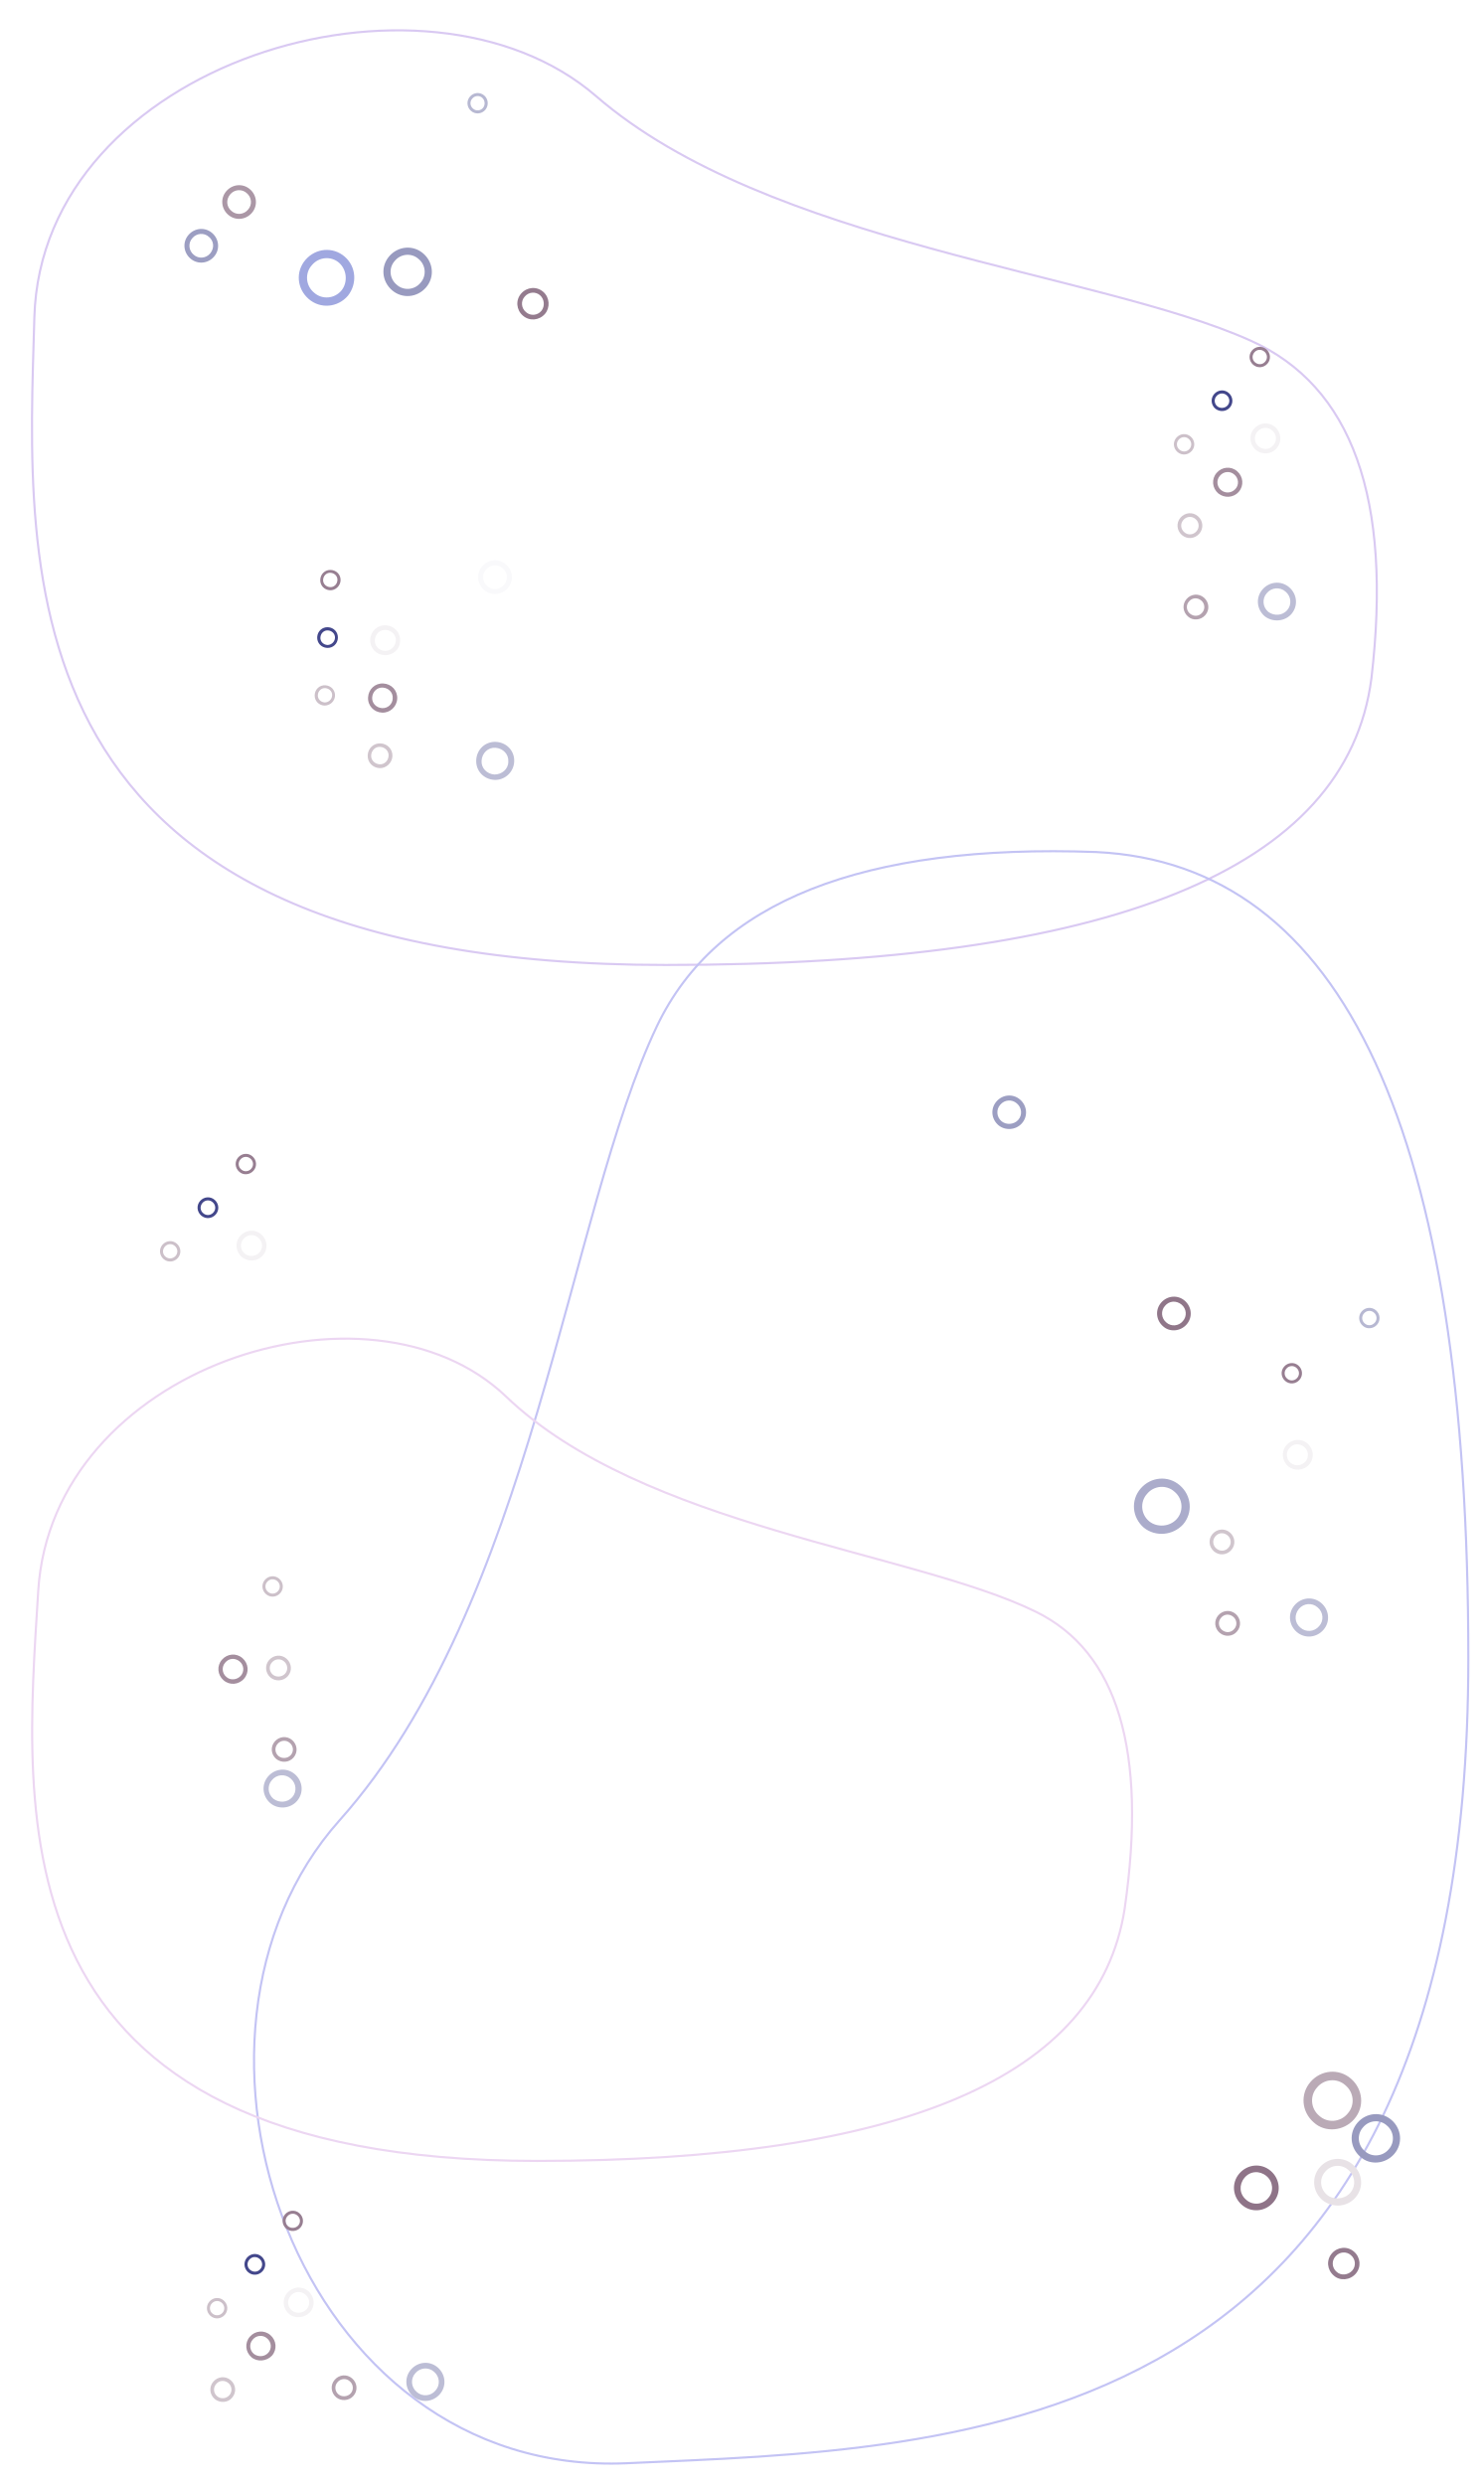
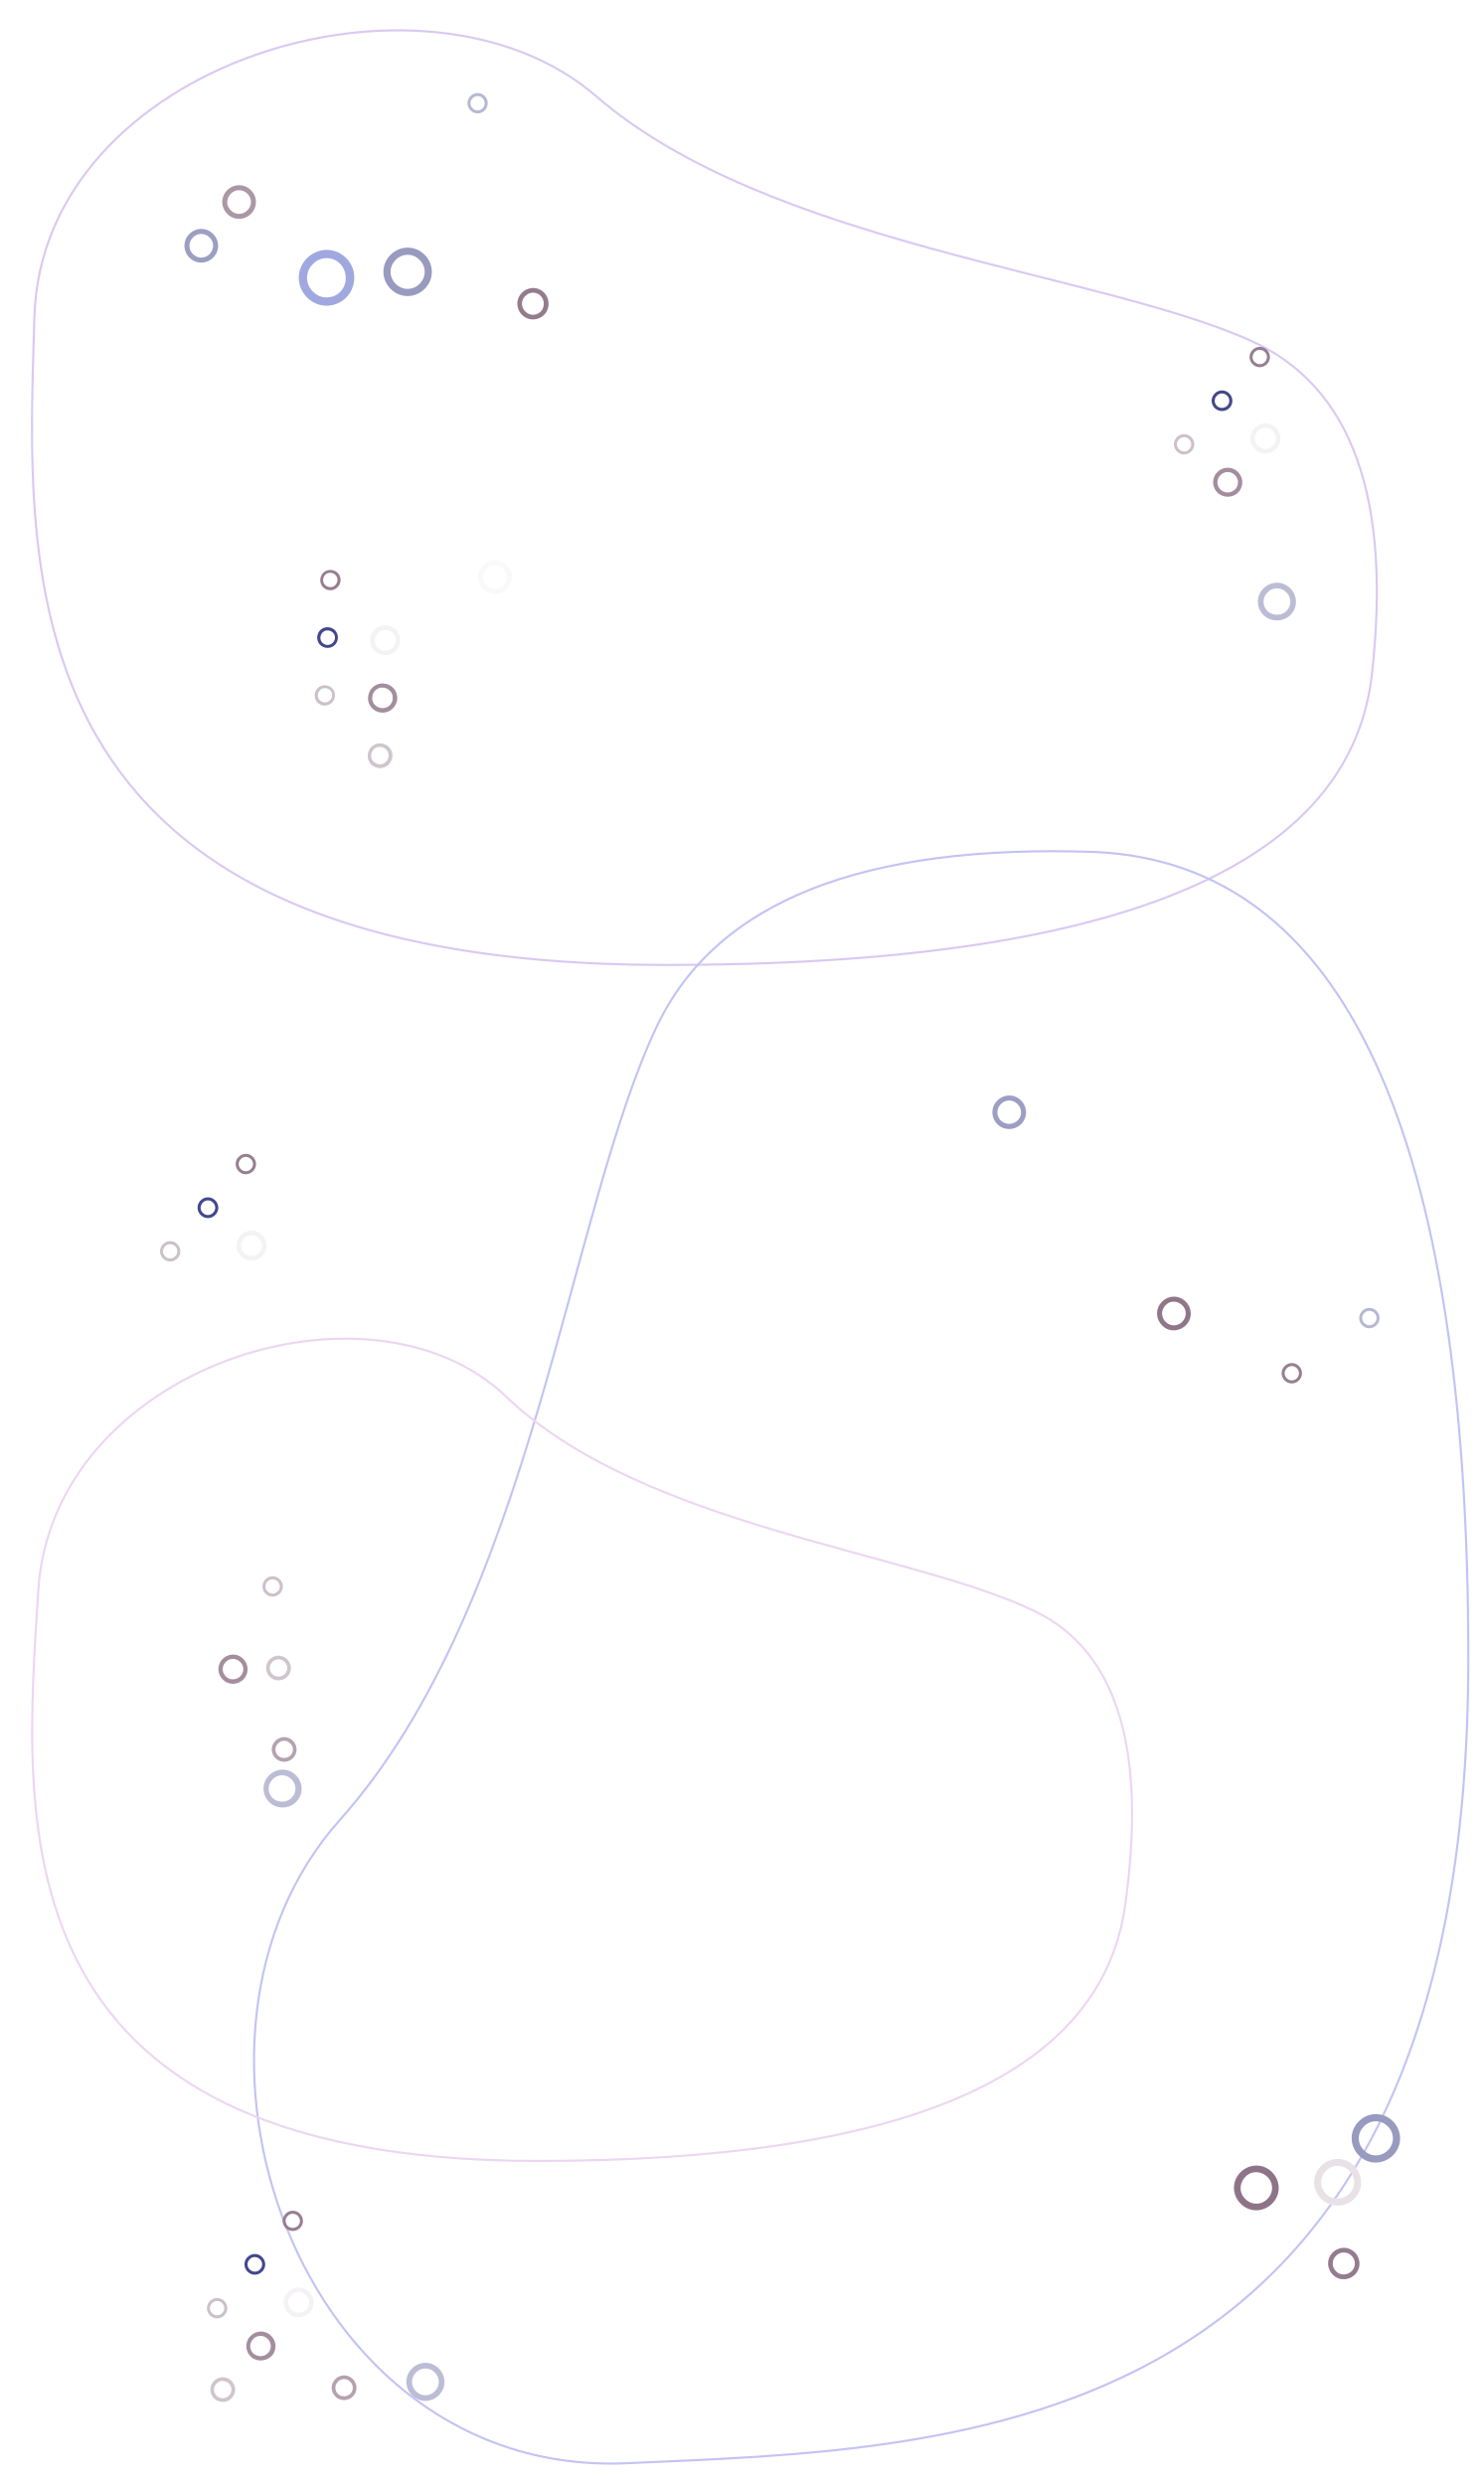
<svg xmlns="http://www.w3.org/2000/svg" version="1.1" x="0px" y="0px" viewBox="0 0 695 1164" style="enable-background:new 0 0 695 1164;" xml:space="preserve">
  <style type="text/css">
	.st0{fill:none;stroke:#D9C9F2;stroke-miterlimit:10;}
	.st1{fill:none;stroke:#C3C3F4;stroke-miterlimit:10;}
	.st2{fill:none;stroke:#ECD6F2;stroke-miterlimit:10;}
	.st3{fill-rule:evenodd;clip-rule:evenodd;fill:#CCC0C9;}
	.st4{fill-rule:evenodd;clip-rule:evenodd;fill:#43478B;}
	.st5{fill-rule:evenodd;clip-rule:evenodd;fill:#977E91;}
	.st6{fill-rule:evenodd;clip-rule:evenodd;fill:#D0C5CD;}
	.st7{fill-rule:evenodd;clip-rule:evenodd;fill:#A48E9E;}
	.st8{fill-rule:evenodd;clip-rule:evenodd;fill:#F4F2F4;}
- 	.st9{fill-rule:evenodd;clip-rule:evenodd;fill:#BCBDD5;}
- 	.st10{fill-rule:evenodd;clip-rule:evenodd;fill:#F9F9FB;}
- 	.st11{fill-rule:evenodd;clip-rule:evenodd;fill:#9C9EC2;}
- 	.st12{fill-rule:evenodd;clip-rule:evenodd;fill:#A0A8E0;}
- 	.st13{fill-rule:evenodd;clip-rule:evenodd;fill:#AB97A6;}
- 	.st14{fill-rule:evenodd;clip-rule:evenodd;fill:#989ABF;}
- 	.st15{fill-rule:evenodd;clip-rule:evenodd;fill:#947B8E;}
- 	.st16{fill-rule:evenodd;clip-rule:evenodd;fill:#B7B8D2;}
- 	.st17{fill-rule:evenodd;clip-rule:evenodd;fill:#B4A2AF;}
+ 	.st9{fill-rule:evenodd;clip-rule:evenodd;fill:#F9F9FB;}
+ 	.st10{fill-rule:evenodd;clip-rule:evenodd;fill:#9C9EC2;}
+ 	.st11{fill-rule:evenodd;clip-rule:evenodd;fill:#A0A8E0;}
+ 	.st12{fill-rule:evenodd;clip-rule:evenodd;fill:#AB97A6;}
+ 	.st13{fill-rule:evenodd;clip-rule:evenodd;fill:#989ABF;}
+ 	.st14{fill-rule:evenodd;clip-rule:evenodd;fill:#947B8E;}
+ 	.st15{fill-rule:evenodd;clip-rule:evenodd;fill:#B7B8D2;}
+ 	.st16{fill-rule:evenodd;clip-rule:evenodd;fill:#B4A2AF;}
+ 	.st17{fill-rule:evenodd;clip-rule:evenodd;fill:#BCBDD5;}
	.st18{fill-rule:evenodd;clip-rule:evenodd;fill:#907689;}
	.st19{fill-rule:evenodd;clip-rule:evenodd;fill:#8F7488;}
- 	.st20{fill-rule:evenodd;clip-rule:evenodd;fill:#ABACCB;}
- 	.st21{fill-rule:evenodd;clip-rule:evenodd;fill:#BAAAB6;}
- 	.st22{fill-rule:evenodd;clip-rule:evenodd;fill:#E8E2E6;}
+ 	.st20{fill-rule:evenodd;clip-rule:evenodd;fill:#E8E2E6;}
</style>
  <g id="Capa_2">
    <path class="st0" d="M642.4,317.8c9.9-84.2-9-137-56.7-158.3c-71.5-32.1-226-44.9-306.4-114.4C198.9-24.5,19.5,29.3,16.1,148.6   C12.7,268-1,452,311.9,452C520.6,452,630.8,407.3,642.4,317.8L642.4,317.8z" />
    <path class="st1" d="M513.5,399.1c-109.4-4-177.9,23.2-205.7,81.4c-41.7,87.4-58.3,270.8-148.7,372.1   c-90.4,101.3-20.5,308.1,134.6,301.2c155.1-7,394.1-7.6,394.1-377C687.8,530.6,629.7,404.7,513.5,399.1L513.5,399.1z" />
    <path class="st2" d="M526.8,894.2c10.7-74.1-3.2-120.5-41.7-139.3c-57.7-28.2-184.1-39.5-248-100.7   c-63.9-61.2-212.8-13.9-219.2,91.1c-6.4,105-23.3,266.9,233.6,266.9C422.7,1012.2,514.5,972.9,526.8,894.2L526.8,894.2z" />
  </g>
  <g id="Capa_1">
    <g transform="translate(327.84,100.34) scale(1.3405) rotate(0)">
      <path class="st3" d="M-127.5,168.3c0.1-2-1.4-3.6-3.4-3.7c-2-0.1-3.6,1.4-3.7,3.4s1.4,3.6,3.4,3.7    C-129.2,171.7-127.6,170.2-127.5,168.3z M-128.5,168.2c0.1-1.4-1-2.5-2.4-2.6c-1.4-0.1-2.5,1-2.6,2.4c-0.1,1.4,1,2.5,2.4,2.6    C-129.8,170.6-128.6,169.6-128.5,168.2z" />
    </g>
    <g transform="translate(403.43,100.1) scale(1.365) rotate(0)">
      <path class="st4" d="M-179.6,145.6c0.1-2-1.4-3.6-3.4-3.7c-2-0.1-3.6,1.4-3.7,3.4c-0.1,2,1.4,3.6,3.4,3.7    C-181.3,149.1-179.7,147.6-179.6,145.6z M-180.6,145.6c0.1-1.4-1-2.5-2.4-2.6c-1.4-0.1-2.5,1-2.6,2.4c-0.1,1.4,1,2.5,2.4,2.6    C-181.9,148-180.7,147-180.6,145.6z" />
    </g>
    <g transform="translate(479.51,100.34) scale(1.3405) rotate(0)">
      <path class="st5" d="M-238.7,128c0.1-2-1.4-3.6-3.4-3.7c-2-0.1-3.6,1.4-3.7,3.4c-0.1,2,1.4,3.6,3.4,3.7    C-240.5,131.5-238.8,129.9-238.7,128z M-239.8,127.9c0.1-1.4-1-2.5-2.4-2.6c-1.4-0.1-2.5,1-2.6,2.4c-0.1,1.4,1,2.5,2.4,2.6    C-241,130.4-239.9,129.3-239.8,127.9z" />
    </g>
    <g transform="translate(249.1,173.26) scale(1.632) rotate(0)">
      <path class="st6" d="M-40,110.9c0.1-2-1.4-3.6-3.4-3.7c-2-0.1-3.6,1.4-3.7,3.4c-0.1,2,1.4,3.6,3.4,3.7    C-41.8,114.4-40.1,112.8-40,110.9z M-41.1,110.8c0.1-1.4-1-2.5-2.4-2.6c-1.4-0.1-2.5,1-2.6,2.4s1,2.5,2.4,2.6    C-42.3,113.3-41.2,112.2-41.1,110.8z" />
    </g>
    <g transform="translate(322.02,170.35) scale(1.923) rotate(0)">
      <path class="st7" d="M-70.7,81.6c0.1-2-1.4-3.6-3.4-3.7c-2-0.1-3.6,1.4-3.7,3.4c-0.1,2,1.4,3.6,3.4,3.7    C-72.5,85.1-70.8,83.6-70.7,81.6z M-71.8,81.5c0.1-1.4-1-2.5-2.4-2.6c-1.4-0.1-2.5,1-2.6,2.4c-0.1,1.4,1,2.5,2.4,2.6    S-71.8,82.9-71.8,81.5z" />
    </g>
    <g transform="translate(397.37,169.87) scale(1.9715) rotate(0)">
      <path class="st8" d="M-106.5,66.1c0.1-2-1.4-3.6-3.4-3.7c-2-0.1-3.6,1.4-3.7,3.4c-0.1,2,1.4,3.6,3.4,3.7    C-108.2,69.6-106.5,68.1-106.5,66.1z M-107.5,66.1c0.1-1.4-1-2.5-2.4-2.6s-2.5,1-2.6,2.4c-0.1,1.4,1,2.5,2.4,2.6    C-108.8,68.5-107.6,67.5-107.5,66.1z" />
    </g>
-     <g transform="translate(240.36,316.19) scale(2.5055) rotate(0)">
-       <path class="st9" d="M0.2,16.2c0.1-2-1.4-3.6-3.4-3.7c-2-0.1-3.6,1.4-3.7,3.4c-0.1,2,1.4,3.6,3.4,3.7C-1.6,19.7,0.1,18.2,0.2,16.2    z M-0.9,16.2c0.1-1.4-1-2.5-2.4-2.6c-1.4-0.1-2.5,1-2.6,2.4c-0.1,1.4,1,2.5,2.4,2.6C-2.1,18.6-0.9,17.6-0.9,16.2z" />
-     </g>
    <g transform="translate(167.44,470.77) scale(2.2145) rotate(0)">
-       <path class="st10" d="M31.4-93.2c-1.5-1.3-3.7-1.1-5,0.4c-1.3,1.5-1.1,3.7,0.4,5c1.5,1.3,3.7,1.1,5-0.4    C33.1-89.7,32.9-91.9,31.4-93.2z M30.7-92.4c-1-0.9-2.6-0.8-3.5,0.3c-0.9,1-0.8,2.6,0.3,3.5c1,0.9,2.6,0.8,3.5-0.3    S31.8-91.5,30.7-92.4z" />
+       <path class="st9" d="M31.4-93.2c-1.5-1.3-3.7-1.1-5,0.4c-1.3,1.5-1.1,3.7,0.4,5c1.5,1.3,3.7,1.1,5-0.4    C33.1-89.7,32.9-91.9,31.4-93.2z M30.7-92.4c-1-0.9-2.6-0.8-3.5,0.3c-0.9,1-0.8,2.6,0.3,3.5c1,0.9,2.6,0.8,3.5-0.3    S31.8-91.5,30.7-92.4z" />
    </g>
    <g transform="translate(622.44,470.77) scale(2.2145) rotate(0)">
-       <path class="st11" d="M-236.2-163.3c-1.5-1.3-3.7-1.1-5,0.4c-1.3,1.5-1.1,3.7,0.4,5c1.5,1.3,3.7,1.1,5-0.4    C-234.5-159.8-234.7-162-236.2-163.3z M-236.9-162.5c-1-0.9-2.6-0.8-3.5,0.3c-0.9,1-0.8,2.6,0.3,3.5c1,0.9,2.6,0.8,3.5-0.3    S-235.8-161.6-236.9-162.5z" />
+       <path class="st10" d="M-236.2-163.3c-1.5-1.3-3.7-1.1-5,0.4c-1.3,1.5-1.1,3.7,0.4,5c1.5,1.3,3.7,1.1,5-0.4    C-234.5-159.8-234.7-162-236.2-163.3z M-236.9-162.5c-1-0.9-2.6-0.8-3.5,0.3c-0.9,1-0.8,2.6,0.3,3.5c1,0.9,2.6,0.8,3.5-0.3    S-235.8-161.6-236.9-162.5z" />
    </g>
    <g transform="translate(456.21,532.05) scale(3.6705) rotate(0)">
-       <path class="st12" d="M-80.3-112.2c-1.5-1.3-3.7-1.1-5,0.4c-1.3,1.5-1.1,3.7,0.4,5c1.5,1.3,3.7,1.1,5-0.4    C-78.7-108.7-78.8-110.9-80.3-112.2z M-81-111.4c-1-0.9-2.6-0.8-3.5,0.3c-0.9,1-0.8,2.6,0.3,3.5c1,0.9,2.6,0.8,3.5-0.3    C-79.9-108.9-80-110.5-81-111.4z" />
+       <path class="st11" d="M-80.3-112.2c-1.5-1.3-3.7-1.1-5,0.4c-1.3,1.5-1.1,3.7,0.4,5c1.5,1.3,3.7,1.1,5-0.4    C-78.7-108.7-78.8-110.9-80.3-112.2z M-81-111.4c-1-0.9-2.6-0.8-3.5,0.3c-0.9,1-0.8,2.6,0.3,3.5c1,0.9,2.6,0.8,3.5-0.3    C-79.9-108.9-80-110.5-81-111.4z" />
    </g>
    <g transform="translate(622.44,546.61) scale(2.2145) rotate(0)">
-       <path class="st13" d="M-228.2-206.8c-1.5-1.3-3.7-1.1-5,0.4c-1.3,1.5-1.1,3.7,0.4,5c1.5,1.3,3.7,1.1,5-0.4    C-226.5-203.3-226.7-205.5-228.2-206.8z M-228.9-206c-1-0.9-2.6-0.8-3.5,0.3s-0.8,2.6,0.3,3.5c1,0.9,2.6,0.8,3.5-0.3    C-227.7-203.5-227.8-205.1-228.9-206z" />
+       <path class="st12" d="M-228.2-206.8c-1.5-1.3-3.7-1.1-5,0.4c-1.3,1.5-1.1,3.7,0.4,5c1.5,1.3,3.7,1.1,5-0.4    C-226.5-203.3-226.7-205.5-228.2-206.8z M-228.9-206c-1-0.9-2.6-0.8-3.5,0.3s-0.8,2.6,0.3,3.5c1,0.9,2.6,0.8,3.5-0.3    C-227.7-203.5-227.8-205.1-228.9-206z" />
    </g>
    <g transform="translate(385.23,612.73) scale(3.185) rotate(0)">
-       <path class="st14" d="M-58.7-155.1c-1.5-1.3-3.7-1.1-5,0.4c-1.3,1.5-1.1,3.7,0.4,5c1.5,1.3,3.7,1.1,5-0.4    C-57-151.6-57.2-153.8-58.7-155.1z M-59.4-154.3c-1-0.9-2.6-0.8-3.5,0.3c-0.9,1-0.8,2.6,0.3,3.5c1,0.9,2.6,0.8,3.5-0.3    C-58.2-151.8-58.3-153.4-59.4-154.3z" />
+       <path class="st13" d="M-58.7-155.1c-1.5-1.3-3.7-1.1-5,0.4c-1.3,1.5-1.1,3.7,0.4,5c1.5,1.3,3.7,1.1,5-0.4    C-57-151.6-57.2-153.8-58.7-155.1z M-59.4-154.3c-1-0.9-2.6-0.8-3.5,0.3c-0.9,1-0.8,2.6,0.3,3.5c1,0.9,2.6,0.8,3.5-0.3    C-58.2-151.8-58.3-153.4-59.4-154.3z" />
    </g>
    <g transform="translate(244.73,699.73) scale(2.0685) rotate(0)">
-       <path class="st15" d="M4.7-272.2c-1.5-1.3-3.7-1.1-5,0.4c-1.3,1.5-1.1,3.7,0.4,5c1.5,1.3,3.7,1.1,5-0.4    C6.3-268.6,6.2-270.9,4.7-272.2z M4-271.4c-1-0.9-2.6-0.8-3.5,0.3c-0.9,1-0.8,2.6,0.3,3.5c1,0.9,2.6,0.8,3.5-0.3    C5.1-268.9,5-270.5,4-271.4z" />
+       <path class="st14" d="M4.7-272.2c-1.5-1.3-3.7-1.1-5,0.4c-1.3,1.5-1.1,3.7,0.4,5c1.5,1.3,3.7,1.1,5-0.4    C6.3-268.6,6.2-270.9,4.7-272.2z M4-271.4c-1-0.9-2.6-0.8-3.5,0.3c-0.9,1-0.8,2.6,0.3,3.5c1,0.9,2.6,0.8,3.5-0.3    C5.1-268.9,5-270.5,4-271.4z" />
    </g>
    <g transform="translate(479.51,858.68) scale(1.3405) rotate(0)">
-       <path class="st16" d="M-188.5-607.2c-1.5-1.3-3.7-1.1-5,0.4c-1.3,1.5-1.1,3.7,0.4,5c1.5,1.3,3.7,1.1,5-0.4    C-186.9-603.7-187-605.9-188.5-607.2z M-189.2-606.4c-1-0.9-2.6-0.8-3.5,0.3c-0.9,1-0.8,2.6,0.3,3.5c1,0.9,2.6,0.8,3.5-0.3    C-188.1-603.9-188.2-605.5-189.2-606.4z" />
+       <path class="st15" d="M-188.5-607.2c-1.5-1.3-3.7-1.1-5,0.4c-1.3,1.5-1.1,3.7,0.4,5c1.5,1.3,3.7,1.1,5-0.4    C-186.9-603.7-187-605.9-188.5-607.2z M-189.2-606.4c-1-0.9-2.6-0.8-3.5,0.3c-0.9,1-0.8,2.6,0.3,3.5c1,0.9,2.6,0.8,3.5-0.3    C-188.1-603.9-188.2-605.5-189.2-606.4z" />
    </g>
    <g transform="translate(327.84,100.34) scale(1.3405) rotate(0)">
      <path class="st3" d="M-146.6,481.8c1.3-1.5,1.1-3.7-0.4-5c-1.5-1.3-3.7-1.1-5,0.4c-1.3,1.5-1.1,3.7,0.4,5    C-150.1,483.5-147.9,483.3-146.6,481.8z M-147.4,481.1c0.9-1,0.8-2.6-0.3-3.5s-2.6-0.8-3.5,0.3c-0.9,1-0.8,2.6,0.3,3.5    C-149.9,482.3-148.3,482.2-147.4,481.1z" />
    </g>
    <g transform="translate(249.1,173.26) scale(1.632) rotate(0)">
      <path class="st6" d="M-70,374.9c1.3-1.5,1.1-3.7-0.4-5c-1.5-1.3-3.7-1.1-5,0.4c-1.3,1.5-1.1,3.7,0.4,5    C-73.6,376.5-71.3,376.4-70,374.9z M-70.8,374.2c0.9-1,0.8-2.6-0.3-3.5c-1-0.9-2.6-0.8-3.5,0.3c-0.9,1-0.8,2.6,0.3,3.5    C-73.3,375.3-71.7,375.2-70.8,374.2z" />
    </g>
    <g transform="translate(322.02,170.35) scale(1.923) rotate(0)">
      <path class="st7" d="M-108,320.3c1.3-1.5,1.1-3.7-0.4-5c-1.5-1.3-3.7-1.1-5,0.4c-1.3,1.5-1.1,3.7,0.4,5    C-111.5,322-109.3,321.8-108,320.3z M-108.8,319.6c0.9-1,0.8-2.6-0.3-3.5s-2.6-0.8-3.5,0.3c-0.9,1-0.8,2.6,0.3,3.5    C-111.3,320.8-109.7,320.6-108.8,319.6z" />
    </g>
    <g transform="translate(173.26,249.1) scale(1.632) rotate(0)">
-       <path class="st17" d="M-21.9,351.8c1.3-1.5,1.1-3.7-0.4-5c-1.5-1.3-3.7-1.1-5,0.4c-1.3,1.5-1.1,3.7,0.4,5    C-25.4,353.4-23.2,353.3-21.9,351.8z M-22.7,351.1c0.9-1,0.8-2.6-0.3-3.5c-1-0.9-2.6-0.8-3.5,0.3c-0.9,1-0.8,2.6,0.3,3.5    C-25.2,352.2-23.6,352.1-22.7,351.1z" />
+       <path class="st16" d="M-21.9,351.8c1.3-1.5,1.1-3.7-0.4-5c-1.5-1.3-3.7-1.1-5,0.4c-1.3,1.5-1.1,3.7,0.4,5    C-25.4,353.4-23.2,353.3-21.9,351.8z M-22.7,351.1c0.9-1,0.8-2.6-0.3-3.5c-1-0.9-2.6-0.8-3.5,0.3c-0.9,1-0.8,2.6,0.3,3.5    C-25.2,352.2-23.6,352.1-22.7,351.1z" />
    </g>
    <g transform="translate(240.36,316.19) scale(2.5055) rotate(0)">
-       <path class="st9" d="M-40.4,210.5c1.3-1.5,1.1-3.7-0.4-5c-1.5-1.3-3.7-1.1-5,0.4c-1.3,1.5-1.1,3.7,0.4,5    C-44,212.1-41.7,212-40.4,210.5z M-41.3,209.8c0.9-1,0.8-2.6-0.3-3.5c-1-0.9-2.6-0.8-3.5,0.3c-0.9,1-0.8,2.6,0.3,3.5    C-43.7,210.9-42.2,210.8-41.3,209.8z" />
+       <path class="st17" d="M-40.4,210.5c1.3-1.5,1.1-3.7-0.4-5c-1.5-1.3-3.7-1.1-5,0.4c-1.3,1.5-1.1,3.7,0.4,5    C-44,212.1-41.7,212-40.4,210.5z M-41.3,209.8c0.9-1,0.8-2.6-0.3-3.5c-1-0.9-2.6-0.8-3.5,0.3c-0.9,1-0.8,2.6,0.3,3.5    C-43.7,210.9-42.2,210.8-41.3,209.8z" />
    </g>
    <g transform="translate(622.44,470.77) scale(2.2145) rotate(0)">
-       <path class="st11" d="M-64.9,25c1.3-1.5,1.1-3.7-0.4-5c-1.5-1.3-3.7-1.1-5,0.4c-1.3,1.5-1.1,3.7,0.4,5    C-68.5,26.6-66.2,26.5-64.9,25z M-65.7,24.3c0.9-1,0.8-2.6-0.3-3.5c-1-0.9-2.6-0.8-3.5,0.3c-0.9,1-0.8,2.6,0.3,3.5    C-68.2,25.4-66.6,25.3-65.7,24.3z" />
+       <path class="st10" d="M-64.9,25c1.3-1.5,1.1-3.7-0.4-5c-1.5-1.3-3.7-1.1-5,0.4c-1.3,1.5-1.1,3.7,0.4,5    C-68.5,26.6-66.2,26.5-64.9,25z M-65.7,24.3c0.9-1,0.8-2.6-0.3-3.5c-1-0.9-2.6-0.8-3.5,0.3c-0.9,1-0.8,2.6,0.3,3.5    C-68.2,25.4-66.6,25.3-65.7,24.3z" />
    </g>
    <g transform="translate(167.44,546.61) scale(2.2145) rotate(0)">
      <path class="st18" d="M175.4,33.3c1.3-1.5,1.1-3.7-0.4-5c-1.5-1.3-3.7-1.1-5,0.4c-1.3,1.5-1.1,3.7,0.4,5    C171.8,35,174.1,34.8,175.4,33.3z M174.6,32.6c0.9-1,0.8-2.6-0.3-3.5s-2.6-0.8-3.5,0.3c-0.9,1-0.8,2.6,0.3,3.5    C172.1,33.8,173.7,33.7,174.6,32.6z" />
    </g>
    <g transform="translate(235.99,539.33) scale(2.9425) rotate(0)">
      <path class="st19" d="M122.5,167.3c1.3-1.5,1.1-3.7-0.4-5c-1.5-1.3-3.7-1.1-5,0.4c-1.3,1.5-1.1,3.7,0.4,5    C119,169,121.2,168.8,122.5,167.3z M121.7,166.6c0.9-1,0.8-2.6-0.3-3.5s-2.6-0.8-3.5,0.3s-0.8,2.6,0.3,3.5    C119.2,167.8,120.8,167.7,121.7,166.6z" />
    </g>
-     <g transform="translate(304.55,532.05) scale(3.6705) rotate(0)">
-       <path class="st20" d="M68,49.6c1.3-1.5,1.1-3.7-0.4-5c-1.5-1.3-3.7-1.1-5,0.4c-1.3,1.5-1.1,3.7,0.4,5C64.5,51.2,66.7,51,68,49.6z     M67.2,48.9c0.9-1,0.8-2.6-0.3-3.5c-1-0.9-2.6-0.8-3.5,0.3c-0.9,1-0.8,2.6,0.3,3.5C64.7,50,66.3,49.9,67.2,48.9z" />
-     </g>
-     <g transform="translate(379.17,530.83) scale(3.7915) rotate(0)">
-       <path class="st21" d="M67.3,121.8c1.3-1.5,1.1-3.7-0.4-5c-1.5-1.3-3.7-1.1-5,0.4c-1.3,1.5-1.1,3.7,0.4,5    C63.7,123.5,66,123.3,67.3,121.8z M66.5,121.1c0.9-1,0.8-2.6-0.3-3.5c-1-0.9-2.6-0.8-3.5,0.3c-0.9,1-0.8,2.6,0.3,3.5    C64,122.3,65.6,122.2,66.5,121.1z" />
-     </g>
    <g transform="translate(310.37,613.7) scale(3.088) rotate(0)">
-       <path class="st22" d="M105.1,134.6c1.3-1.5,1.1-3.7-0.4-5c-1.5-1.3-3.7-1.1-5,0.4c-1.3,1.5-1.1,3.7,0.4,5    C101.6,136.2,103.8,136.1,105.1,134.6z M104.3,133.9c0.9-1,0.8-2.6-0.3-3.5c-1-0.9-2.6-0.8-3.5,0.3c-0.9,1-0.8,2.6,0.3,3.5    C101.8,135,103.4,134.9,104.3,133.9z" />
+       <path class="st20" d="M105.1,134.6c1.3-1.5,1.1-3.7-0.4-5c-1.5-1.3-3.7-1.1-5,0.4c-1.3,1.5-1.1,3.7,0.4,5    C101.6,136.2,103.8,136.1,105.1,134.6z M104.3,133.9c0.9-1,0.8-2.6-0.3-3.5c-1-0.9-2.6-0.8-3.5,0.3c-0.9,1-0.8,2.6,0.3,3.5    C101.8,135,103.4,134.9,104.3,133.9z" />
    </g>
    <g transform="translate(385.23,612.73) scale(3.185) rotate(0)">
-       <path class="st14" d="M84.1,124.4c1.3-1.5,1.1-3.7-0.4-5c-1.5-1.3-3.7-1.1-5,0.4c-1.3,1.5-1.1,3.7,0.4,5    C80.5,126.1,82.8,125.9,84.1,124.4z M83.3,123.7c0.9-1,0.8-2.6-0.3-3.5c-1-0.9-2.6-0.8-3.5,0.3c-0.9,1-0.8,2.6,0.3,3.5    C80.8,124.9,82.4,124.8,83.3,123.7z" />
+       <path class="st13" d="M84.1,124.4c1.3-1.5,1.1-3.7-0.4-5c-1.5-1.3-3.7-1.1-5,0.4c-1.3,1.5-1.1,3.7,0.4,5    C80.5,126.1,82.8,125.9,84.1,124.4z M83.3,123.7c0.9-1,0.8-2.6-0.3-3.5c-1-0.9-2.6-0.8-3.5,0.3c-0.9,1-0.8,2.6,0.3,3.5    C80.8,124.9,82.4,124.8,83.3,123.7z" />
    </g>
    <g transform="translate(244.73,699.73) scale(2.0685) rotate(0)">
-       <path class="st15" d="M188.7,176.6c1.3-1.5,1.1-3.7-0.4-5c-1.5-1.3-3.7-1.1-5,0.4c-1.3,1.5-1.1,3.7,0.4,5    C185.1,178.3,187.4,178.1,188.7,176.6z M187.9,175.9c0.9-1,0.8-2.6-0.3-3.5c-1-0.9-2.6-0.8-3.5,0.3c-0.9,1-0.8,2.6,0.3,3.5    C185.4,177.1,187,176.9,187.9,175.9z" />
+       <path class="st14" d="M188.7,176.6c1.3-1.5,1.1-3.7-0.4-5c-1.5-1.3-3.7-1.1-5,0.4c-1.3,1.5-1.1,3.7,0.4,5    C185.1,178.3,187.4,178.1,188.7,176.6z M187.9,175.9c0.9-1,0.8-2.6-0.3-3.5c-1-0.9-2.6-0.8-3.5,0.3c-0.9,1-0.8,2.6,0.3,3.5    C185.4,177.1,187,176.9,187.9,175.9z" />
    </g>
    <g transform="translate(479.51,858.68) scale(1.3405) rotate(0)">
-       <path class="st16" d="M123.5-177.7c1.3-1.5,1.1-3.7-0.4-5c-1.5-1.3-3.7-1.1-5,0.4c-1.3,1.5-1.1,3.7,0.4,5    C119.9-176,122.2-176.2,123.5-177.7z M122.7-178.4c0.9-1,0.8-2.6-0.3-3.5c-1-0.9-2.6-0.8-3.5,0.3c-0.9,1-0.8,2.6,0.3,3.5    C120.2-177.2,121.8-177.3,122.7-178.4z" />
+       <path class="st15" d="M123.5-177.7c1.3-1.5,1.1-3.7-0.4-5c-1.5-1.3-3.7-1.1-5,0.4c-1.3,1.5-1.1,3.7,0.4,5    C119.9-176,122.2-176.2,123.5-177.7z M122.7-178.4c0.9-1,0.8-2.6-0.3-3.5c-1-0.9-2.6-0.8-3.5,0.3c-0.9,1-0.8,2.6,0.3,3.5    C120.2-177.2,121.8-177.3,122.7-178.4z" />
    </g>
    <g transform="translate(327.84,100.34) scale(1.3405) rotate(0)">
      <path class="st3" d="M-182.4,364.7c1.3-1.5,1.1-3.7-0.4-5c-1.5-1.3-3.7-1.1-5,0.4s-1.1,3.7,0.4,5S-183.7,366.2-182.4,364.7z     M-183.2,364c0.9-1,0.8-2.6-0.3-3.5c-1-0.9-2.6-0.8-3.5,0.3s-0.8,2.6,0.3,3.5S-184.1,365-183.2,364z" />
    </g>
    <g transform="translate(403.43,100.1) scale(1.365) rotate(0)">
      <path class="st4" d="M-221.5,343.4c1.3-1.5,1.1-3.7-0.4-5c-1.5-1.3-3.7-1.1-5,0.4c-1.3,1.5-1.1,3.7,0.4,5    S-222.8,344.9-221.5,343.4z M-222.3,342.7c0.9-1,0.8-2.6-0.3-3.5c-1-0.9-2.6-0.8-3.5,0.3s-0.8,2.6,0.3,3.5    C-224.8,343.9-223.2,343.8-222.3,342.7z" />
    </g>
    <g transform="translate(479.51,100.34) scale(1.3405) rotate(0)">
      <path class="st5" d="M-269.1,334.2c1.3-1.5,1.1-3.7-0.4-5c-1.5-1.3-3.7-1.1-5,0.4s-1.1,3.7,0.4,5    C-272.7,335.9-270.4,335.7-269.1,334.2z M-269.9,333.5c0.9-1,0.8-2.6-0.3-3.5c-1-0.9-2.6-0.8-3.5,0.3c-0.9,1-0.8,2.6,0.3,3.5    C-272.4,334.7-270.8,334.6-269.9,333.5z" />
    </g>
    <g transform="translate(397.37,169.87) scale(1.9715) rotate(0)">
      <path class="st8" d="M-139.1,212.1c1.3-1.5,1.1-3.7-0.4-5c-1.5-1.3-3.7-1.1-5,0.4c-1.3,1.5-1.1,3.7,0.4,5    C-142.6,213.7-140.4,213.6-139.1,212.1z M-139.9,211.4c0.9-1,0.8-2.6-0.3-3.5c-1-0.9-2.6-0.8-3.5,0.3c-0.9,1-0.8,2.6,0.3,3.5    C-142.4,212.5-140.8,212.4-139.9,211.4z" />
    </g>
    <g transform="translate(327.84,100.34) scale(1.3405) rotate(0)">
      <path class="st3" d="M171.9,82.7c1.3-1.5,1.1-3.7-0.4-5c-1.5-1.3-3.7-1.1-5,0.4c-1.3,1.5-1.1,3.7,0.4,5    C168.4,84.4,170.6,84.2,171.9,82.7z M171.1,82c0.9-1,0.8-2.6-0.3-3.5c-1-0.9-2.6-0.8-3.5,0.3c-0.9,1-0.8,2.6,0.3,3.5    C168.7,83.2,170.2,83.1,171.1,82z" />
    </g>
    <g transform="translate(403.43,100.1) scale(1.365) rotate(0)">
      <path class="st4" d="M126.5,66.5c1.3-1.5,1.1-3.7-0.4-5c-1.5-1.3-3.7-1.1-5,0.4c-1.3,1.5-1.1,3.7,0.4,5    C123,68.1,125.2,68,126.5,66.5z M125.7,65.8c0.9-1,0.8-2.6-0.3-3.5c-1-0.9-2.6-0.8-3.5,0.3c-0.9,1-0.8,2.6,0.3,3.5    C123.2,66.9,124.8,66.8,125.7,65.8z" />
    </g>
    <g transform="translate(479.51,100.34) scale(1.3405) rotate(0)">
      <path class="st5" d="M85.2,52.2c1.3-1.5,1.1-3.7-0.4-5c-1.5-1.3-3.7-1.1-5,0.4c-1.3,1.5-1.1,3.7,0.4,5    C81.7,53.9,83.9,53.7,85.2,52.2z M84.4,51.5c0.9-1,0.8-2.6-0.3-3.5s-2.6-0.8-3.5,0.3s-0.8,2.6,0.3,3.5S83.5,52.6,84.4,51.5z" />
    </g>
-     <g transform="translate(249.1,173.26) scale(1.632) rotate(0)">
-       <path class="st6" d="M191.6,47c1.3-1.5,1.1-3.7-0.4-5c-1.5-1.3-3.7-1.1-5,0.4c-1.3,1.5-1.1,3.7,0.4,5    C188.1,48.7,190.3,48.5,191.6,47z M190.8,46.3c0.9-1,0.8-2.6-0.3-3.5c-1-0.9-2.6-0.8-3.5,0.3c-0.9,1-0.8,2.6,0.3,3.5    C188.3,47.5,189.9,47.4,190.8,46.3z" />
-     </g>
    <g transform="translate(322.02,170.35) scale(1.923) rotate(0)">
      <path class="st7" d="M134.3,31.2c1.3-1.5,1.1-3.7-0.4-5c-1.5-1.3-3.7-1.1-5,0.4c-1.3,1.5-1.1,3.7,0.4,5    C130.8,32.8,133,32.7,134.3,31.2z M133.5,30.5c0.9-1,0.8-2.6-0.3-3.5c-1-0.9-2.6-0.8-3.5,0.3c-0.9,1-0.8,2.6,0.3,3.5    S132.6,31.5,133.5,30.5z" />
    </g>
    <g transform="translate(397.37,169.87) scale(1.9715) rotate(0)">
      <path class="st8" d="M101.8,20.3c1.3-1.5,1.1-3.7-0.4-5c-1.5-1.3-3.7-1.1-5,0.4c-1.3,1.5-1.1,3.7,0.4,5    C98.3,22,100.6,21.8,101.8,20.3z M101,19.6c0.9-1,0.8-2.6-0.3-3.5c-1-0.9-2.6-0.8-3.5,0.3c-0.9,1-0.8,2.6,0.3,3.5    C98.6,20.8,100.1,20.7,101,19.6z" />
    </g>
-     <g transform="translate(173.26,249.1) scale(1.632) rotate(0)">
-       <path class="st17" d="M239.8,23.9c1.3-1.5,1.1-3.7-0.4-5c-1.5-1.3-3.7-1.1-5,0.4c-1.3,1.5-1.1,3.7,0.4,5    C236.2,25.6,238.5,25.4,239.8,23.9z M238.9,23.2c0.9-1,0.8-2.6-0.3-3.5s-2.6-0.8-3.5,0.3c-0.9,1-0.8,2.6,0.3,3.5    C236.5,24.4,238,24.3,238.9,23.2z" />
-     </g>
    <g transform="translate(240.36,316.19) scale(2.5055) rotate(0)">
-       <path class="st9" d="M145.5-11.4c1.3-1.5,1.1-3.7-0.4-5c-1.5-1.3-3.7-1.1-5,0.4c-1.3,1.5-1.1,3.7,0.4,5    C142-9.8,144.3-10,145.5-11.4z M144.7-12.1c0.9-1,0.8-2.6-0.3-3.5c-1-0.9-2.6-0.8-3.5,0.3c-0.9,1-0.8,2.6,0.3,3.5    C142.3-11,143.8-11.1,144.7-12.1z" />
+       <path class="st17" d="M145.5-11.4c1.3-1.5,1.1-3.7-0.4-5c-1.5-1.3-3.7-1.1-5,0.4c-1.3,1.5-1.1,3.7,0.4,5    C142-9.8,144.3-10,145.5-11.4z M144.7-12.1c0.9-1,0.8-2.6-0.3-3.5c-1-0.9-2.6-0.8-3.5,0.3c-0.9,1-0.8,2.6,0.3,3.5    C142.3-11,143.8-11.1,144.7-12.1z" />
    </g>
    <g transform="translate(327.84,100.34) scale(1.3405) rotate(0)">
      <path class="st3" d="M-166,734c1.3-1.5,1.1-3.7-0.4-5c-1.5-1.3-3.7-1.1-5,0.4c-1.3,1.5-1.1,3.7,0.4,5S-167.3,735.5-166,734z     M-166.8,733.3c0.9-1,0.8-2.6-0.3-3.5c-1-0.9-2.6-0.8-3.5,0.3c-0.9,1-0.8,2.6,0.3,3.5S-167.7,734.3-166.8,733.3z" />
    </g>
    <g transform="translate(403.43,100.1) scale(1.365) rotate(0)">
      <path class="st4" d="M-205.4,706c1.3-1.5,1.1-3.7-0.4-5c-1.5-1.3-3.7-1.1-5,0.4c-1.3,1.5-1.1,3.7,0.4,5    C-208.9,707.7-206.7,707.5-205.4,706z M-206.2,705.3c0.9-1,0.8-2.6-0.3-3.5s-2.6-0.8-3.5,0.3c-0.9,1-0.8,2.6,0.3,3.5    S-207.1,706.4-206.2,705.3z" />
    </g>
    <g transform="translate(479.51,100.34) scale(1.3405) rotate(0)">
      <path class="st5" d="M-252.7,703.5c1.3-1.5,1.1-3.7-0.4-5c-1.5-1.3-3.7-1.1-5,0.4c-1.3,1.5-1.1,3.7,0.4,5    C-256.3,705.1-254,705-252.7,703.5z M-253.5,702.8c0.9-1,0.8-2.6-0.3-3.5c-1-0.9-2.6-0.8-3.5,0.3c-0.9,1-0.8,2.6,0.3,3.5    C-256,703.9-254.4,703.8-253.5,702.8z" />
    </g>
    <g transform="translate(249.1,173.26) scale(1.632) rotate(0)">
      <path class="st6" d="M-86,582c1.3-1.5,1.1-3.7-0.4-5c-1.5-1.3-3.7-1.1-5,0.4c-1.3,1.5-1.1,3.7,0.4,5    C-89.5,583.6-87.2,583.5-86,582z M-86.8,581.3c0.9-1,0.8-2.6-0.3-3.5s-2.6-0.8-3.5,0.3c-0.9,1-0.8,2.6,0.3,3.5    S-87.7,582.3-86.8,581.3z" />
    </g>
    <g transform="translate(322.02,170.35) scale(1.923) rotate(0)">
      <path class="st7" d="M-101.2,485.2c1.3-1.5,1.1-3.7-0.4-5c-1.5-1.3-3.7-1.1-5,0.4c-1.3,1.5-1.1,3.7,0.4,5    C-104.8,486.8-102.5,486.6-101.2,485.2z M-102.1,484.5c0.9-1,0.8-2.6-0.3-3.5c-1-0.9-2.6-0.8-3.5,0.3c-0.9,1-0.8,2.6,0.3,3.5    C-104.5,485.6-103,485.5-102.1,484.5z" />
    </g>
    <g transform="translate(397.37,169.87) scale(1.9715) rotate(0)">
      <path class="st8" d="M-127.9,463.2c1.3-1.5,1.1-3.7-0.4-5c-1.5-1.3-3.7-1.1-5,0.4c-1.3,1.5-1.1,3.7,0.4,5    C-131.5,464.8-129.2,464.6-127.9,463.2z M-128.7,462.5c0.9-1,0.8-2.6-0.3-3.5s-2.6-0.8-3.5,0.3c-0.9,1-0.8,2.6,0.3,3.5    C-131.2,463.6-129.6,463.5-128.7,462.5z" />
    </g>
    <g transform="translate(173.26,249.1) scale(1.632) rotate(0)">
-       <path class="st17" d="M-4.7,535c1.3-1.5,1.1-3.7-0.4-5c-1.5-1.3-3.7-1.1-5,0.4c-1.3,1.5-1.1,3.7,0.4,5C-8.3,536.6-6,536.5-4.7,535    z M-5.5,534.3c0.9-1,0.8-2.6-0.3-3.5c-1-0.9-2.6-0.8-3.5,0.3c-0.9,1-0.8,2.6,0.3,3.5C-8,535.4-6.4,535.3-5.5,534.3z" />
+       <path class="st16" d="M-4.7,535c1.3-1.5,1.1-3.7-0.4-5c-1.5-1.3-3.7-1.1-5,0.4c-1.3,1.5-1.1,3.7,0.4,5C-8.3,536.6-6,536.5-4.7,535    z M-5.5,534.3c0.9-1,0.8-2.6-0.3-3.5c-1-0.9-2.6-0.8-3.5,0.3c-0.9,1-0.8,2.6,0.3,3.5C-8,535.4-6.4,535.3-5.5,534.3z" />
    </g>
    <g transform="translate(240.36,316.19) scale(2.5055) rotate(0)">
-       <path class="st9" d="M-13.7,321.4c1.3-1.5,1.1-3.7-0.4-5c-1.5-1.3-3.7-1.1-5,0.4c-1.3,1.5-1.1,3.7,0.4,5    C-17.2,323.1-15,322.9-13.7,321.4z M-14.5,320.7c0.9-1,0.8-2.6-0.3-3.5c-1-0.9-2.6-0.8-3.5,0.3c-0.9,1-0.8,2.6,0.3,3.5    C-17,321.9-15.4,321.8-14.5,320.7z" />
+       <path class="st17" d="M-13.7,321.4c1.3-1.5,1.1-3.7-0.4-5c-1.5-1.3-3.7-1.1-5,0.4c-1.3,1.5-1.1,3.7,0.4,5    C-17.2,323.1-15,322.9-13.7,321.4z M-14.5,320.7c0.9-1,0.8-2.6-0.3-3.5c-1-0.9-2.6-0.8-3.5,0.3c-0.9,1-0.8,2.6,0.3,3.5    C-17,321.9-15.4,321.8-14.5,320.7z" />
    </g>
    <g transform="translate(479.51,100.34) scale(1.3405) rotate(0)">
      <path class="st5" d="M96.4,407.3c1.3-1.5,1.1-3.7-0.4-5c-1.5-1.3-3.7-1.1-5,0.4c-1.3,1.5-1.1,3.7,0.4,5    C92.9,409,95.1,408.8,96.4,407.3z M95.6,406.6c0.9-1,0.8-2.6-0.3-3.5c-1-0.9-2.6-0.8-3.5,0.3c-0.9,1-0.8,2.6,0.3,3.5    C93.1,407.8,94.7,407.7,95.6,406.6z" />
    </g>
-     <g transform="translate(249.1,173.26) scale(1.632) rotate(0)">
-       <path class="st6" d="M200.8,338.7c1.3-1.5,1.1-3.7-0.4-5c-1.5-1.3-3.7-1.1-5,0.4c-1.3,1.5-1.1,3.7,0.4,5    C197.3,340.4,199.5,340.2,200.8,338.7z M200,338c0.9-1,0.8-2.6-0.3-3.5s-2.6-0.8-3.5,0.3c-0.9,1-0.8,2.6,0.3,3.5    S199.1,339.1,200,338z" />
-     </g>
-     <g transform="translate(397.37,169.87) scale(1.9715) rotate(0)">
-       <path class="st8" d="M109.5,261.8c1.3-1.5,1.1-3.7-0.4-5c-1.5-1.3-3.7-1.1-5,0.4c-1.3,1.5-1.1,3.7,0.4,5    C105.9,263.4,108.2,263.3,109.5,261.8z M108.6,261.1c0.9-1,0.8-2.6-0.3-3.5s-2.6-0.8-3.5,0.3c-0.9,1-0.8,2.6,0.3,3.5    S107.7,262.1,108.6,261.1z" />
-     </g>
-     <g transform="translate(173.26,249.1) scale(1.632) rotate(0)">
-       <path class="st17" d="M248.9,315.6c1.3-1.5,1.1-3.7-0.4-5c-1.5-1.3-3.7-1.1-5,0.4c-1.3,1.5-1.1,3.7,0.4,5    C245.4,317.3,247.7,317.1,248.9,315.6z M248.1,314.9c0.9-1,0.8-2.6-0.3-3.5s-2.6-0.8-3.5,0.3c-0.9,1-0.8,2.6,0.3,3.5    C245.7,316.1,247.2,316,248.1,314.9z" />
-     </g>
-     <g transform="translate(240.36,316.19) scale(2.5055) rotate(0)">
-       <path class="st9" d="M151.5,178.5c1.3-1.5,1.1-3.7-0.4-5c-1.5-1.3-3.7-1.1-5,0.4c-1.3,1.5-1.1,3.7,0.4,5    C148,180.2,150.2,180,151.5,178.5z M150.7,177.8c0.9-1,0.8-2.6-0.3-3.5c-1-0.9-2.6-0.8-3.5,0.3s-0.8,2.6,0.3,3.5    C148.2,179,149.8,178.9,150.7,177.8z" />
-     </g>
  </g>
</svg>
